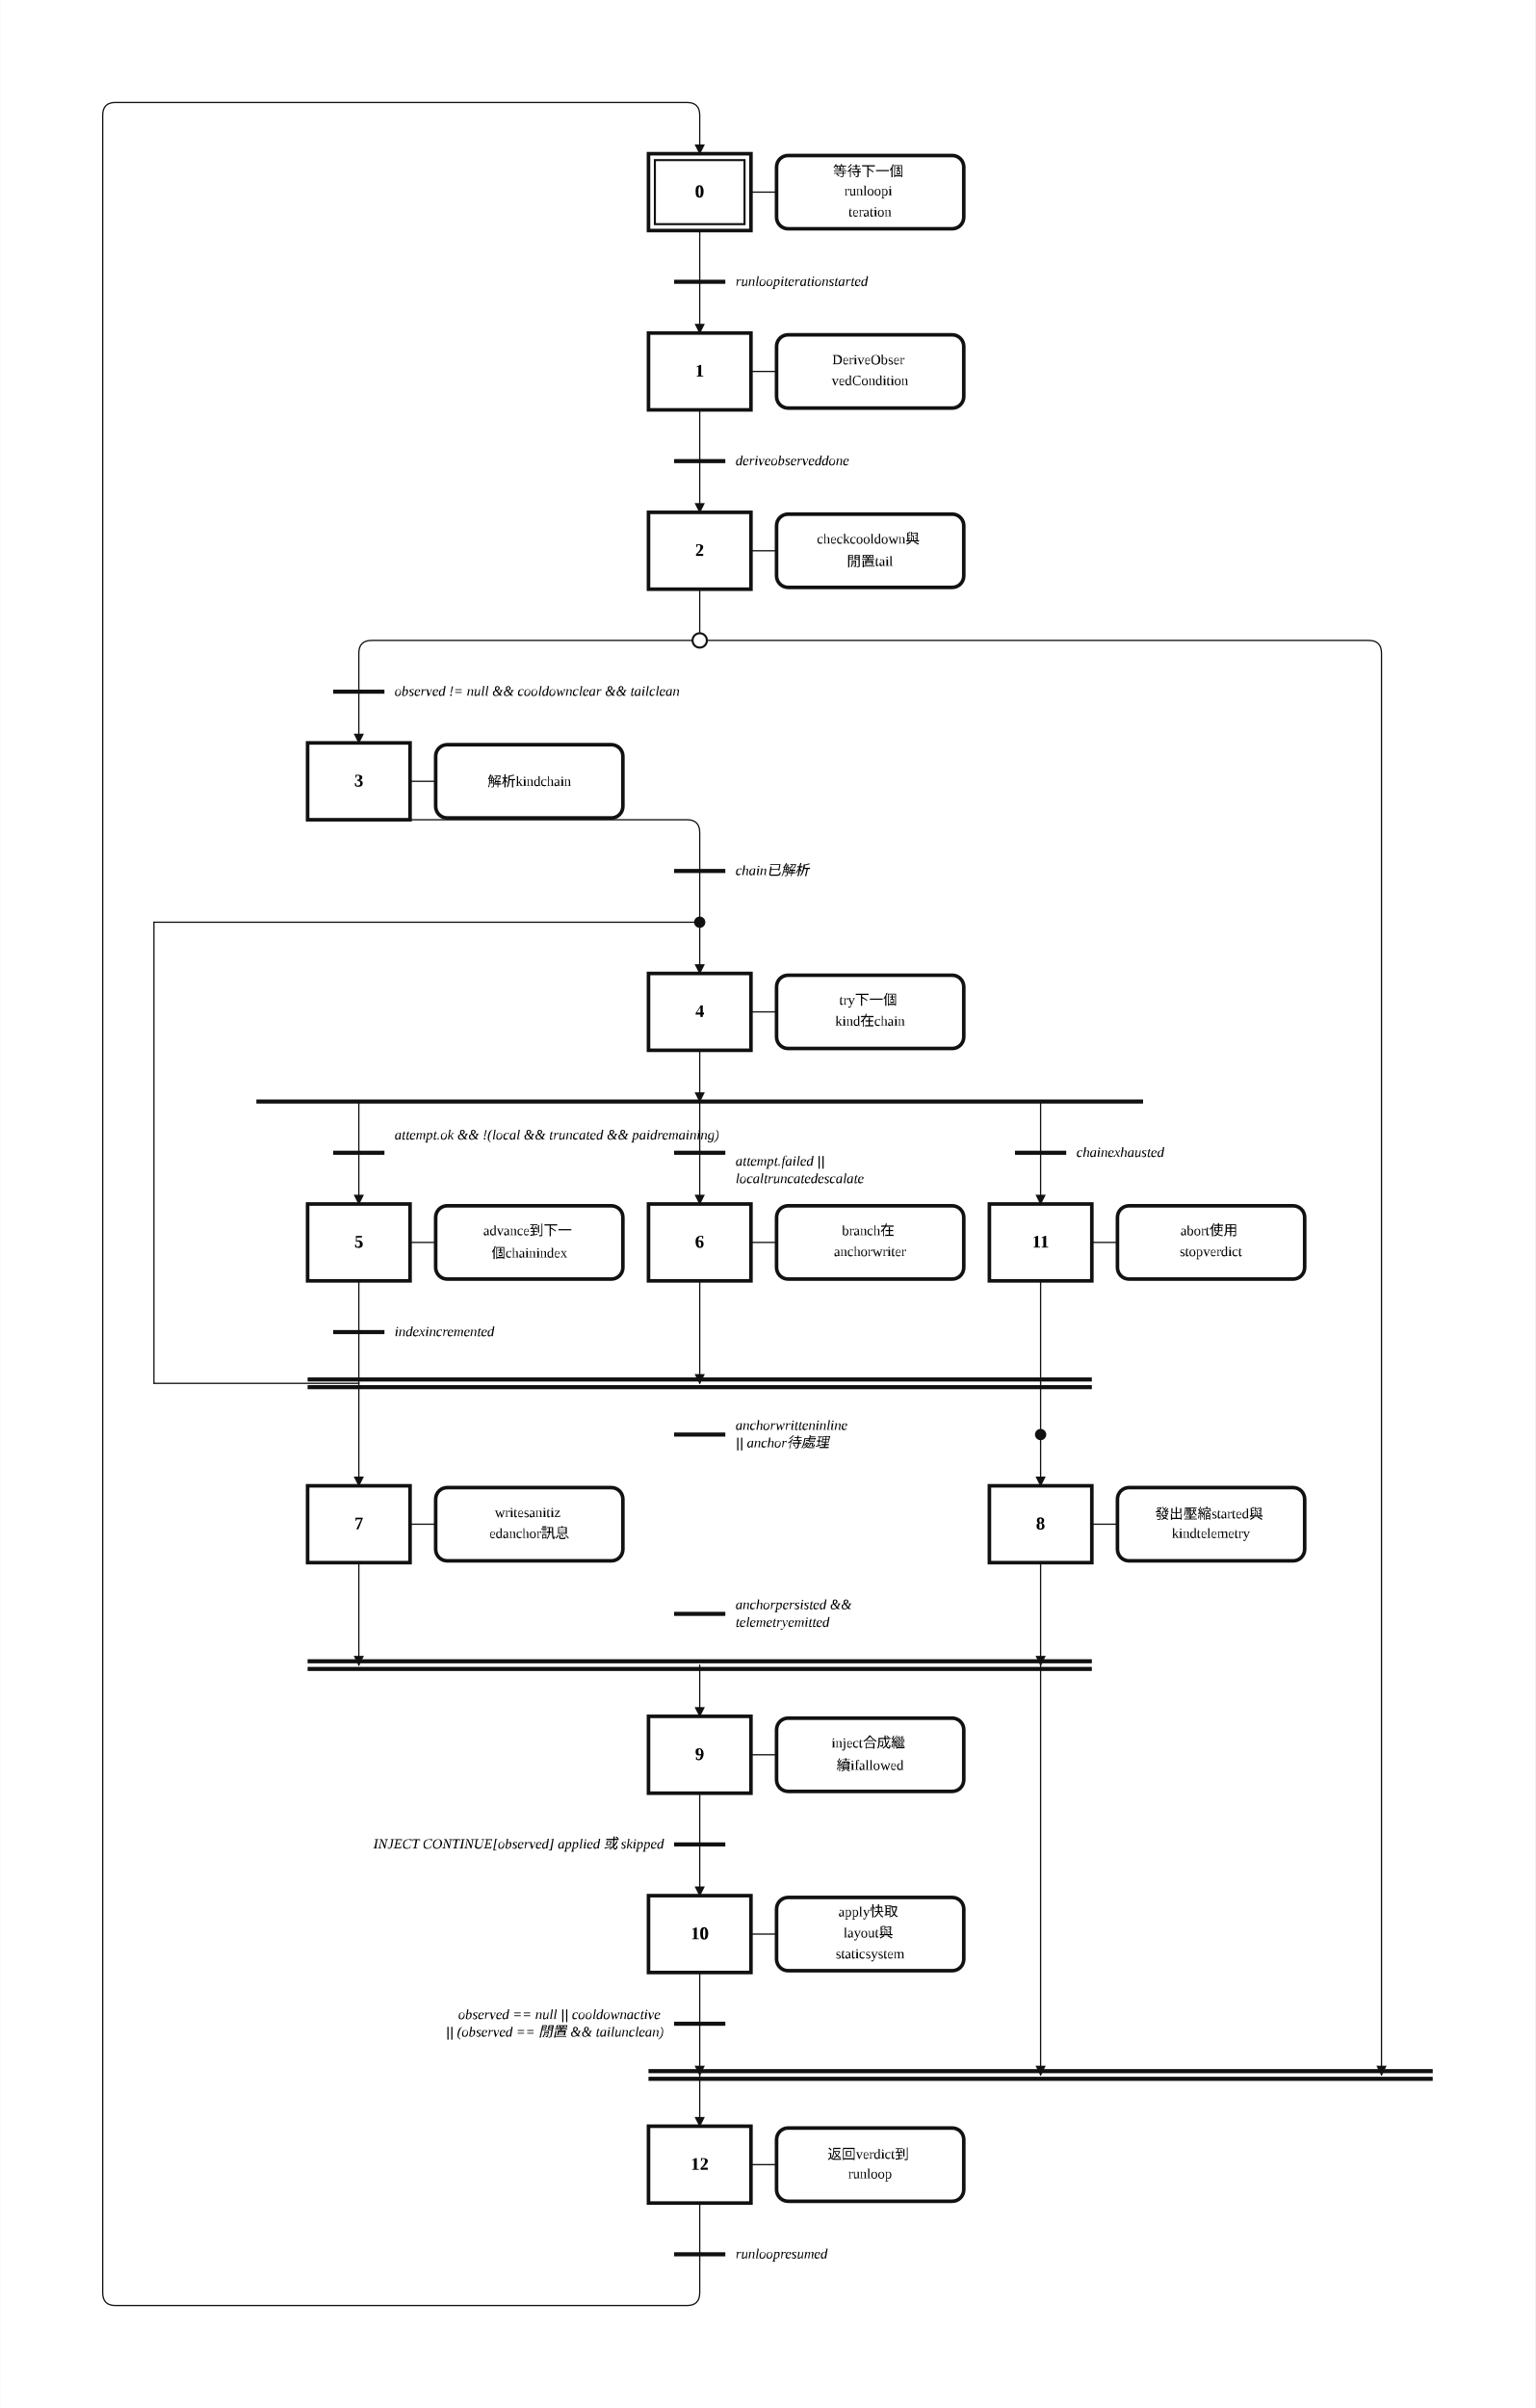
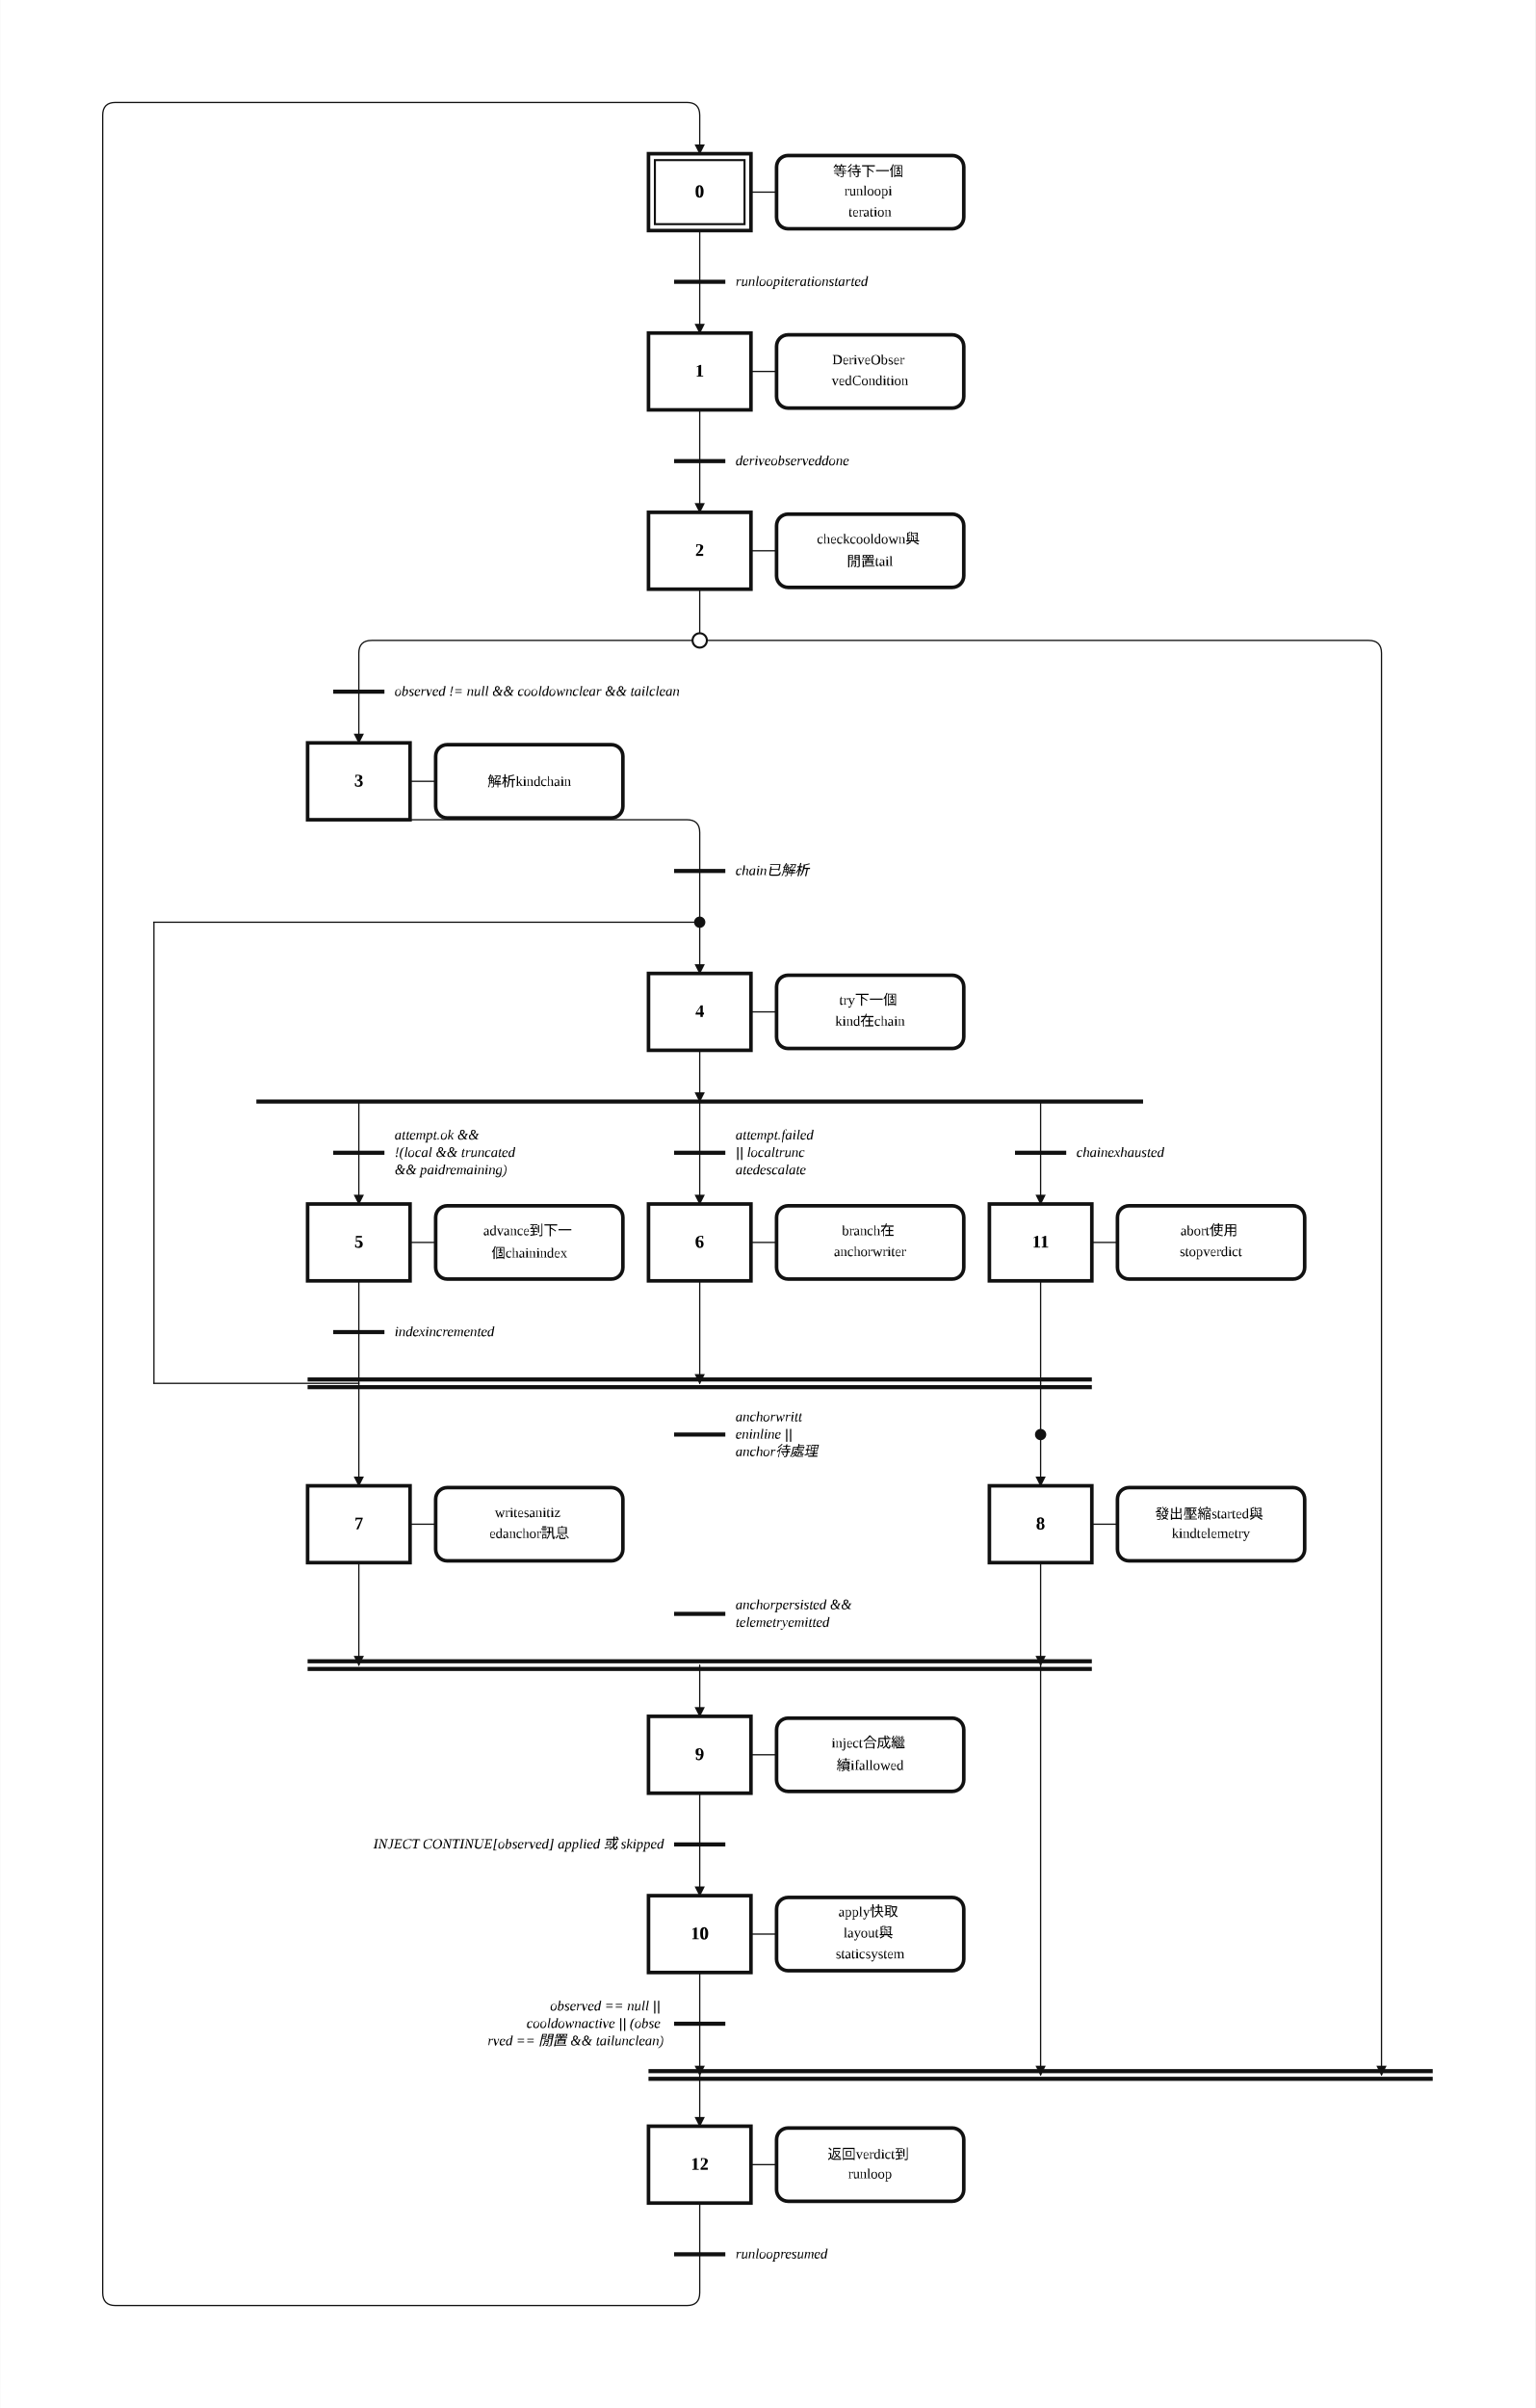
<svg xmlns="http://www.w3.org/2000/svg" width="1199" height="1880" viewBox="-4.00 -2.00 59.93 94.00" role="img">
  <style>
.step{fill:#fff;stroke:#111;stroke-width:.14}.step-inner{fill:none;stroke:#111;stroke-width:.08}
.action{fill:#fff;stroke:#111;stroke-width:.14}.gate{stroke:#111;stroke-width:.16}
.edge{fill:none;stroke:#111;stroke-width:.05;stroke-linecap:round;stroke-linejoin:round}.edge-arrow{marker-end:url(#arrow)}
.flyover-mask{stroke:#fff;stroke-width:.12;stroke-linecap:round}
.flyover{fill:none;stroke:#111;stroke-width:.05;stroke-linecap:round}
.junction{fill:#111;stroke:#111;stroke-width:0}.branch-junction{fill:#fff;stroke:#111;stroke-width:.08}
.assoc{stroke:#111;stroke-width:.05}.label{font:bold .7px 'Times New Roman', 'BiauKai', 'DFKai-SB', serif;text-anchor:middle;dominant-baseline:middle}
.action-label{font:.55px 'Times New Roman', 'BiauKai', 'DFKai-SB', serif;text-anchor:middle;dominant-baseline:middle}.gate-label{font:italic .55px 'Times New Roman', 'BiauKai', 'DFKai-SB', serif;text-anchor:start;dominant-baseline:middle}.gate-label-left{font:italic .55px 'Times New Roman', 'BiauKai', 'DFKai-SB', serif;text-anchor:end;dominant-baseline:middle}
</style>
  <defs>
    <marker id="arrow" markerWidth="0.4" markerHeight="0.4" refX="0.36" refY="0.2" orient="auto" markerUnits="userSpaceOnUse">
      <path d="M 0 0 L 0.4 0.2 L 0 0.4 z" fill="#111" />
    </marker>
  </defs>
  <rect x="-4.00" y="-2.00" width="59.93" height="94.00" fill="white" />
  <path class="edge edge-arrow" d="M 23.31 32.00 L 23.31 36.00" />
  <path class="edge" d="M 23.31 7.00 L 23.31 9.00" />
  <path class="edge edge-arrow" d="M 23.31 9.00 L 23.31 11.00" />
  <path class="edge" d="M 23.31 14.00 L 23.31 16.00" />
  <path class="edge edge-arrow" d="M 23.31 16.00 L 23.31 18.00" />
  <path class="edge" d="M 23.31 21.00 L 23.31 23.00" />
  <path class="edge" d="M 23.31 23.00 L 10.50 23.00 Q 10.00 23.00 10.00 23.50 L 10.00 25.00" />
  <path class="edge edge-arrow" d="M 10.00 25.00 L 10.00 27.00" />
  <path class="edge edge-arrow" d="M 23.31 23.00 L 49.43 23.00 Q 49.93 23.00 49.93 23.50 L 49.93 76.50 Q 49.93 77.00 49.93 77.50 L 49.93 79.00" />
  <path class="edge edge-arrow" d="M 23.31 79.00 L 23.31 81.00" />
  <path class="edge" d="M 10.00 30.00 L 22.81 30.00 Q 23.31 30.00 23.31 30.50 L 23.31 32.00" />
  <path class="edge edge-arrow" d="M 23.31 39.00 L 23.31 41.00" />
  <path class="edge edge-arrow" d="M 10.00 41.00 L 10.00 42.50 Q 10.00 43.00 10.00 43.50 L 10.00 45.00" />
  <path class="edge edge-arrow" d="M 23.31 41.00 L 23.31 42.50 Q 23.31 43.00 23.31 43.50 L 23.31 45.00" />
  <path class="edge edge-arrow" d="M 36.62 41.00 L 36.62 42.50 Q 36.62 43.00 36.62 43.50 L 36.62 45.00" />
  <path class="edge" d="M 10.00 48.00 L 10.00 50.00" />
  <path class="edge" d="M 10.00 50.00 L 10.00 52.00" />
  <path class="edge" d="M 10.00 52.00 L 2.00 52.00" />
  <path class="edge" d="M 2.00 52.00 L 2.00 34.00" />
  <path class="edge" d="M 2.00 34.00 L 23.31 34.00" />
  <path class="edge edge-arrow" d="M 23.31 48.00 L 23.31 52.00" />
  <path class="edge edge-arrow" d="M 10.00 52.00 L 10.00 53.50 Q 10.00 54.00 10.00 54.50 L 10.00 56.00" />
  <path class="edge edge-arrow" d="M 36.62 52.00 L 36.62 53.50 Q 36.62 54.00 36.62 54.50 L 36.62 56.00" />
  <path class="edge edge-arrow" d="M 10.00 59.00 L 10.00 63.00" />
  <path class="edge edge-arrow" d="M 23.31 63.00 L 23.31 65.00" />
  <path class="edge edge-arrow" d="M 36.62 59.00 L 36.62 63.00" />
  <path class="edge" d="M 23.31 68.00 L 23.31 70.00" />
  <path class="edge edge-arrow" d="M 23.31 70.00 L 23.31 72.00" />
  <path class="edge edge-arrow" d="M 23.31 75.00 L 23.31 79.00" />
  <path class="edge" d="M 36.62 48.00 L 36.62 52.00" />
  <path class="edge" d="M 36.62 56.00 L 36.62 59.00" />
  <path class="edge edge-arrow" d="M 36.62 63.00 L 36.62 79.00" />
  <path class="edge" d="M 23.31 84.00 L 23.31 86.00" />
  <path class="edge edge-arrow" d="M 23.31 86.00 L 23.31 87.50 Q 23.31 88.00 22.81 88.00 L 0.50 88.00 Q 0.00 88.00 0.00 87.50 L 0.00 2.50 Q 0.00 2.00 0.50 2.00 L 22.81 2.00 Q 23.31 2.00 23.31 2.50 L 23.31 4.00" />
  <rect class="step" x="21.31" y="4.00" width="4.00" height="3.00" />
  <rect class="step-inner" x="21.56" y="4.25" width="3.50" height="2.50" />
  <text class="label" x="23.31" y="5.50">0</text>
  <rect class="step" x="21.31" y="11.00" width="4.00" height="3.00" />
  <text class="label" x="23.31" y="12.50">1</text>
  <rect class="step" x="21.31" y="18.00" width="4.00" height="3.00" />
  <text class="label" x="23.31" y="19.50">2</text>
  <rect class="step" x="8.00" y="27.00" width="4.00" height="3.00" />
  <text class="label" x="10.00" y="28.50">3</text>
  <rect class="step" x="21.31" y="36.00" width="4.00" height="3.00" />
  <text class="label" x="23.31" y="37.50">4</text>
  <rect class="step" x="8.00" y="45.00" width="4.00" height="3.00" />
  <text class="label" x="10.00" y="46.50">5</text>
  <rect class="step" x="21.31" y="45.00" width="4.00" height="3.00" />
  <text class="label" x="23.31" y="46.50">6</text>
  <rect class="step" x="8.00" y="56.00" width="4.00" height="3.00" />
  <text class="label" x="10.00" y="57.50">7</text>
  <rect class="step" x="34.62" y="56.00" width="4.00" height="3.00" />
  <text class="label" x="36.62" y="57.50">8</text>
  <rect class="step" x="21.31" y="65.00" width="4.00" height="3.00" />
  <text class="label" x="23.31" y="66.50">9</text>
  <rect class="step" x="21.31" y="72.00" width="4.00" height="3.00" />
  <text class="label" x="23.31" y="73.50">10</text>
  <rect class="step" x="34.62" y="45.00" width="4.00" height="3.00" />
  <text class="label" x="36.62" y="46.50">11</text>
  <rect class="step" x="21.31" y="81.00" width="4.00" height="3.00" />
  <text class="label" x="23.31" y="82.50">12</text>
  <line class="assoc" x1="25.31" y1="5.50" x2="26.31" y2="5.50" />
  <rect class="action" x="26.31" y="4.07" width="7.31" height="2.86" rx="0.45" ry="0.45" />
  <text class="action-label" x="29.96" y="4.68">
    <tspan x="29.96" dy="0">等待下一個</tspan>
    <tspan x="29.96" dy="0.82">runloopi</tspan>
    <tspan x="29.96" dy="0.82">teration</tspan>
  </text>
  <line class="assoc" x1="25.31" y1="12.50" x2="26.31" y2="12.50" />
  <rect class="action" x="26.31" y="11.07" width="7.31" height="2.86" rx="0.45" ry="0.45" />
  <text class="action-label" x="29.96" y="12.09">
    <tspan x="29.96" dy="0">DeriveObser</tspan>
    <tspan x="29.96" dy="0.82">vedCondition</tspan>
  </text>
  <line class="assoc" x1="25.31" y1="19.50" x2="26.31" y2="19.50" />
  <rect class="action" x="26.31" y="18.07" width="7.31" height="2.86" rx="0.45" ry="0.45" />
  <text class="action-label" x="29.96" y="19.09">
    <tspan x="29.96" dy="0">checkcooldown與</tspan>
    <tspan x="29.96" dy="0.82">閒置tail</tspan>
  </text>
  <line class="assoc" x1="12.00" y1="28.50" x2="13.00" y2="28.50" />
  <rect class="action" x="13.00" y="27.07" width="7.31" height="2.86" rx="0.45" ry="0.45" />
  <text class="action-label" x="16.66" y="28.50">
    <tspan x="16.66" dy="0">解析kindchain</tspan>
  </text>
  <line class="assoc" x1="25.31" y1="37.50" x2="26.31" y2="37.50" />
  <rect class="action" x="26.31" y="36.07" width="7.31" height="2.86" rx="0.45" ry="0.45" />
  <text class="action-label" x="29.96" y="37.09">
    <tspan x="29.96" dy="0">try下一個</tspan>
    <tspan x="29.96" dy="0.82">kind在chain</tspan>
  </text>
  <line class="assoc" x1="12.00" y1="46.50" x2="13.00" y2="46.50" />
  <rect class="action" x="13.00" y="45.07" width="7.31" height="2.86" rx="0.45" ry="0.45" />
  <text class="action-label" x="16.66" y="46.09">
    <tspan x="16.66" dy="0">advance到下一</tspan>
    <tspan x="16.66" dy="0.82">個chainindex</tspan>
  </text>
  <line class="assoc" x1="25.31" y1="46.50" x2="26.31" y2="46.50" />
  <rect class="action" x="26.31" y="45.07" width="7.31" height="2.86" rx="0.45" ry="0.45" />
  <text class="action-label" x="29.96" y="46.09">
    <tspan x="29.96" dy="0">branch在</tspan>
    <tspan x="29.96" dy="0.82">anchorwriter</tspan>
  </text>
  <line class="assoc" x1="12.00" y1="57.50" x2="13.00" y2="57.50" />
  <rect class="action" x="13.00" y="56.07" width="7.31" height="2.86" rx="0.45" ry="0.45" />
  <text class="action-label" x="16.66" y="57.09">
    <tspan x="16.66" dy="0">writesanitiz</tspan>
    <tspan x="16.66" dy="0.82">edanchor訊息</tspan>
  </text>
  <line class="assoc" x1="38.62" y1="57.50" x2="39.62" y2="57.50" />
  <rect class="action" x="39.62" y="56.07" width="7.31" height="2.86" rx="0.45" ry="0.45" />
  <text class="action-label" x="43.27" y="57.09">
    <tspan x="43.27" dy="0">發出壓縮started與</tspan>
    <tspan x="43.27" dy="0.82">kindtelemetry</tspan>
  </text>
  <line class="assoc" x1="25.31" y1="66.50" x2="26.31" y2="66.50" />
  <rect class="action" x="26.31" y="65.07" width="7.31" height="2.86" rx="0.45" ry="0.45" />
  <text class="action-label" x="29.96" y="66.09">
    <tspan x="29.96" dy="0">inject合成繼</tspan>
    <tspan x="29.96" dy="0.82">續ifallowed</tspan>
  </text>
  <line class="assoc" x1="25.31" y1="73.50" x2="26.31" y2="73.50" />
  <rect class="action" x="26.31" y="72.07" width="7.31" height="2.86" rx="0.45" ry="0.45" />
  <text class="action-label" x="29.96" y="72.68">
    <tspan x="29.96" dy="0">apply快取</tspan>
    <tspan x="29.96" dy="0.82">layout與</tspan>
    <tspan x="29.96" dy="0.82">staticsystem</tspan>
  </text>
  <line class="assoc" x1="38.62" y1="46.50" x2="39.62" y2="46.50" />
  <rect class="action" x="39.62" y="45.07" width="7.31" height="2.86" rx="0.45" ry="0.45" />
  <text class="action-label" x="43.27" y="46.09">
    <tspan x="43.27" dy="0">abort使用</tspan>
    <tspan x="43.27" dy="0.82">stopverdict</tspan>
  </text>
  <line class="assoc" x1="25.31" y1="82.50" x2="26.31" y2="82.50" />
  <rect class="action" x="26.31" y="81.07" width="7.31" height="2.86" rx="0.45" ry="0.45" />
  <text class="action-label" x="29.96" y="82.09">
    <tspan x="29.96" dy="0">返回verdict到</tspan>
    <tspan x="29.96" dy="0.82">runloop</tspan>
  </text>
  <line class="gate" x1="22.31" y1="9.00" x2="24.31" y2="9.00" />
  <text class="gate-label" x="24.71" y="9.00">
    <tspan x="24.71" dy="0">runloopiterationstarted</tspan>
  </text>
  <line class="gate" x1="22.31" y1="16.00" x2="24.31" y2="16.00" />
  <text class="gate-label" x="24.71" y="16.00">
    <tspan x="24.71" dy="0">deriveobserveddone</tspan>
  </text>
  <line class="gate" x1="9.00" y1="25.00" x2="11.00" y2="25.00" />
  <text class="gate-label" x="11.40" y="25.00">
    <tspan x="11.40" dy="0">observed != null &amp;&amp; cooldownclear &amp;&amp; tailclean</tspan>
  </text>
  <line class="gate" x1="21.31" y1="78.85" x2="51.93" y2="78.85" />
  <line class="gate" x1="21.31" y1="79.15" x2="51.93" y2="79.15" />
  <line class="gate" x1="22.31" y1="32.00" x2="24.31" y2="32.00" />
  <text class="gate-label" x="24.71" y="32.00">
    <tspan x="24.71" dy="0">chain已解析</tspan>
  </text>
  <line class="gate" x1="6.00" y1="41.00" x2="40.62" y2="41.00" />
  <line class="gate" x1="9.00" y1="50.00" x2="11.00" y2="50.00" />
  <text class="gate-label" x="11.40" y="50.00">
    <tspan x="11.40" dy="0">indexincremented</tspan>
  </text>
  <line class="gate" x1="8.00" y1="51.85" x2="38.62" y2="51.85" />
  <line class="gate" x1="8.00" y1="52.15" x2="38.62" y2="52.15" />
  <line class="gate" x1="8.00" y1="62.85" x2="38.62" y2="62.85" />
  <line class="gate" x1="8.00" y1="63.15" x2="38.62" y2="63.15" />
  <line class="gate" x1="22.31" y1="70.00" x2="24.31" y2="70.00" />
  <text class="gate-label-left" x="21.91" y="70.00">
    <tspan x="21.91" dy="0">INJECT CONTINUE[observed] applied 或 skipped</tspan>
  </text>
  <line class="gate" x1="22.31" y1="86.00" x2="24.31" y2="86.00" />
  <text class="gate-label" x="24.71" y="86.00">
    <tspan x="24.71" dy="0">runloopresumed</tspan>
  </text>
  <line class="gate" x1="22.31" y1="77.00" x2="24.31" y2="77.00" />
-   <text class="gate-label-left" x="21.91" y="76.66">
-     <tspan x="21.91" dy="0">observed == null || cooldownactive</tspan>
-     <tspan x="21.91" dy="0.68">|| (observed == 閒置 &amp;&amp; tailunclean)</tspan>
+   <text class="gate-label-left" x="21.91" y="76.32">
+     <tspan x="21.91" dy="0">observed == null ||</tspan>
+     <tspan x="21.91" dy="0.68">cooldownactive || (obse</tspan>
+     <tspan x="21.91" dy="0.68">rved == 閒置 &amp;&amp; tailunclean)</tspan>
  </text>
  <line class="gate" x1="9.00" y1="43.00" x2="11.00" y2="43.00" />
  <text class="gate-label" x="11.40" y="42.32">
-     <tspan x="11.40" dy="0">attempt.ok &amp;&amp; !(local &amp;&amp; truncated &amp;&amp; paidremaining)</tspan>
+     <tspan x="11.40" dy="0">attempt.ok &amp;&amp;</tspan>
+     <tspan x="11.40" dy="0.68">!(local &amp;&amp; truncated</tspan>
+     <tspan x="11.40" dy="0.68">&amp;&amp; paidremaining)</tspan>
  </text>
  <line class="gate" x1="22.31" y1="43.00" x2="24.31" y2="43.00" />
-   <text class="gate-label" x="24.71" y="43.34">
-     <tspan x="24.71" dy="0">attempt.failed ||</tspan>
-     <tspan x="24.71" dy="0.68">localtruncatedescalate</tspan>
+   <text class="gate-label" x="24.71" y="42.32">
+     <tspan x="24.71" dy="0">attempt.failed</tspan>
+     <tspan x="24.71" dy="0.68">|| localtrunc</tspan>
+     <tspan x="24.71" dy="0.68">atedescalate</tspan>
  </text>
  <line class="gate" x1="35.62" y1="43.00" x2="37.62" y2="43.00" />
  <text class="gate-label" x="38.02" y="43.00">
    <tspan x="38.02" dy="0">chainexhausted</tspan>
  </text>
  <line class="gate" x1="22.31" y1="54.00" x2="24.31" y2="54.00" />
-   <text class="gate-label" x="24.71" y="53.66">
-     <tspan x="24.71" dy="0">anchorwritteninline</tspan>
-     <tspan x="24.71" dy="0.68">|| anchor待處理</tspan>
+   <text class="gate-label" x="24.71" y="53.32">
+     <tspan x="24.71" dy="0">anchorwritt</tspan>
+     <tspan x="24.71" dy="0.68">eninline ||</tspan>
+     <tspan x="24.71" dy="0.68">anchor待處理</tspan>
  </text>
  <line class="gate" x1="22.31" y1="61.00" x2="24.31" y2="61.00" />
  <text class="gate-label" x="24.71" y="60.66">
    <tspan x="24.71" dy="0">anchorpersisted &amp;&amp;</tspan>
    <tspan x="24.71" dy="0.68">telemetryemitted</tspan>
  </text>
  <circle class="junction" cx="23.31" cy="34.00" r="0.22" />
  <circle class="junction" cx="36.62" cy="54.00" r="0.22" />
  <circle class="branch-junction" cx="23.31" cy="23.00" r="0.28" />
</svg>
